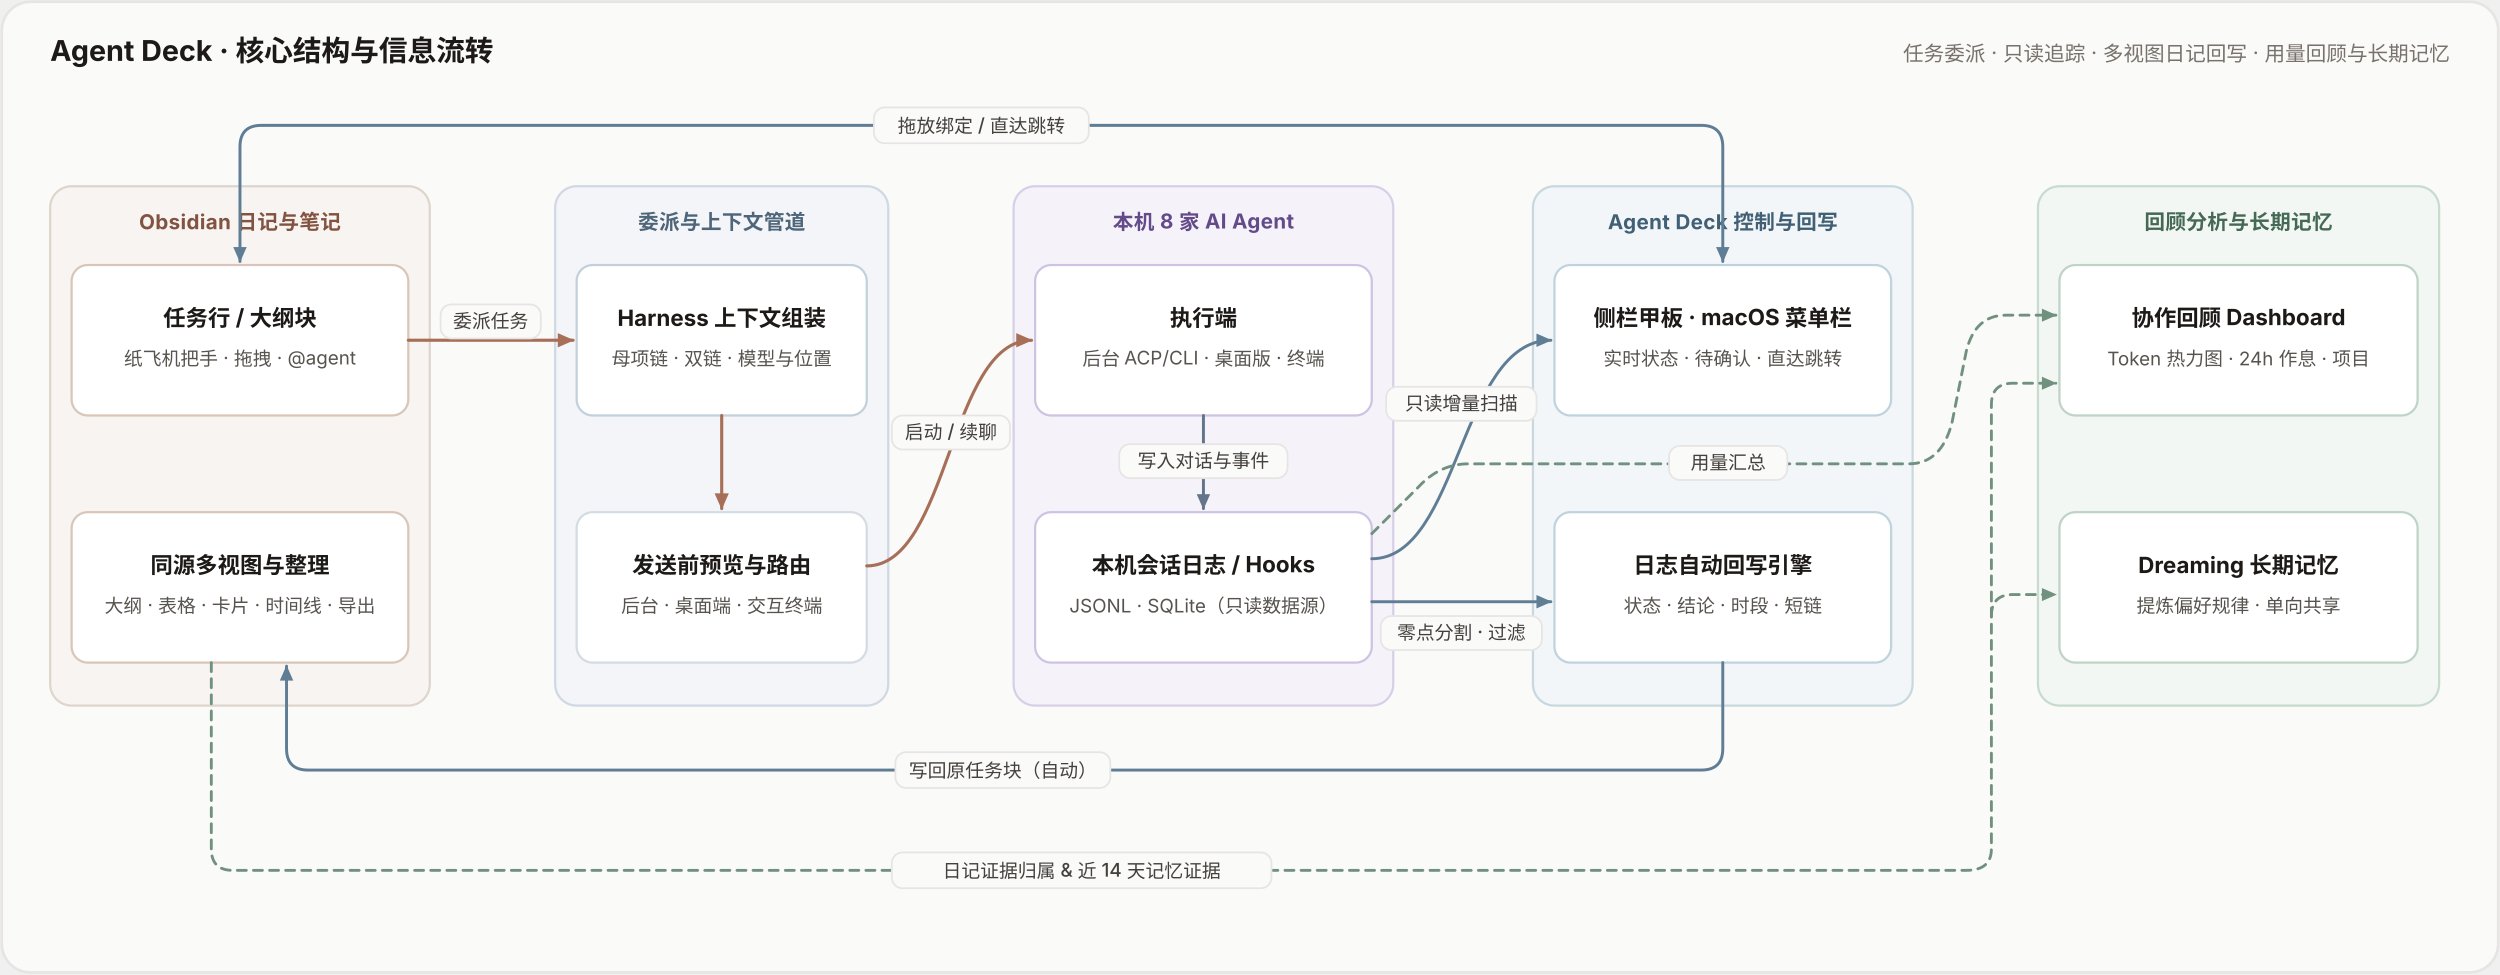
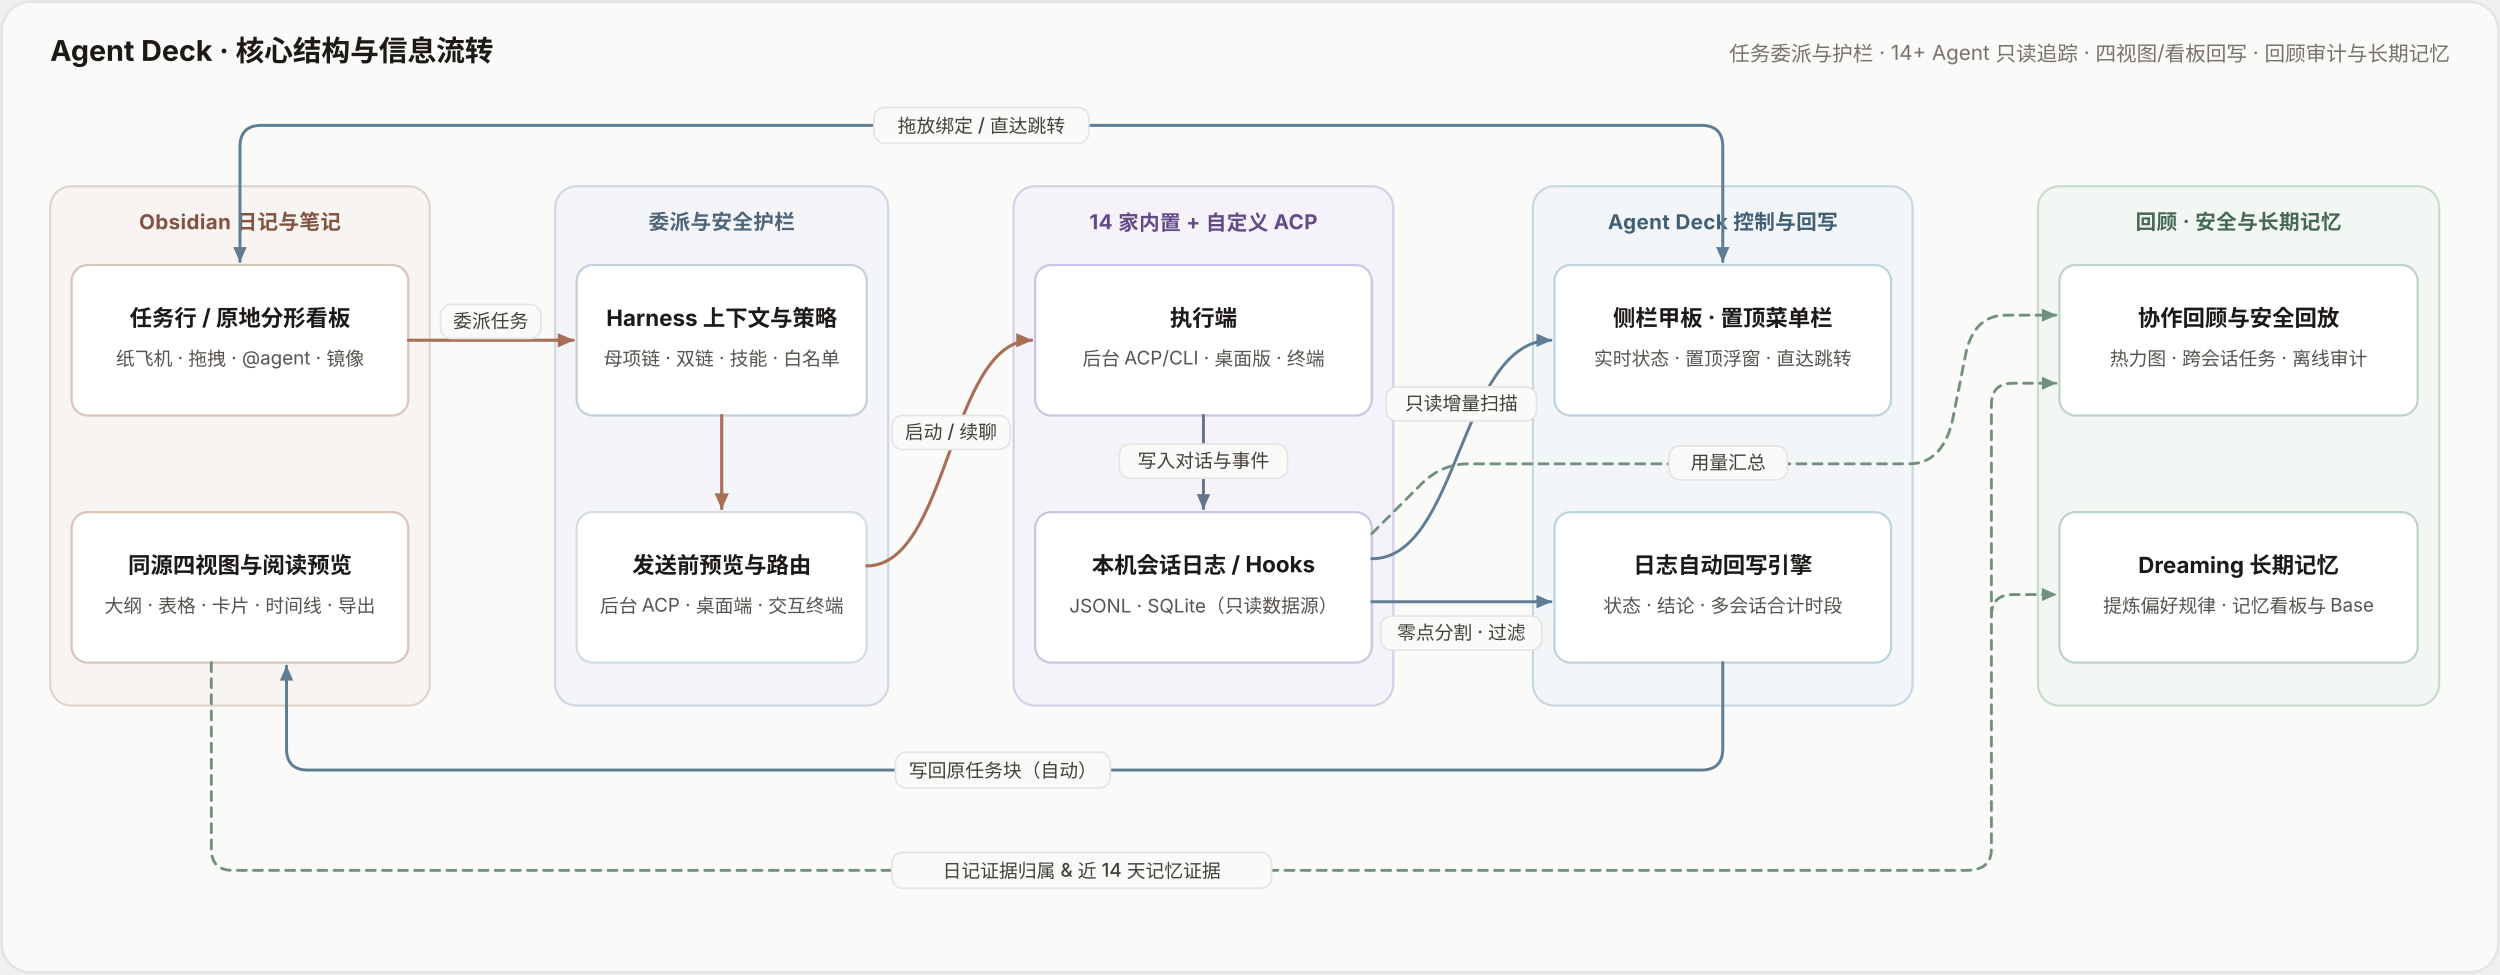
<svg xmlns="http://www.w3.org/2000/svg" width="1396" height="544" viewBox="0 0 1396 544" role="img" aria-label="Agent Deck 核心结构与信息流转">
  <defs>
    <style>
      .bg { fill: #fafaf9; stroke: #e7e5e4; stroke-width: 1.5; }
      .title { font-family: -apple-system, BlinkMacSystemFont, "Segoe UI", "PingFang SC", "Hiragino Sans GB", "Microsoft YaHei", sans-serif; font-size: 16px; font-weight: 700; fill: #1c1917; }
      .subtitle { font-family: -apple-system, BlinkMacSystemFont, "Segoe UI", "PingFang SC", "Hiragino Sans GB", "Microsoft YaHei", sans-serif; font-size: 11.5px; fill: #78716c; }
      .grp { rx: 12; stroke-width: 1.25; }
      .grp-label { font-family: -apple-system, BlinkMacSystemFont, "Segoe UI", "PingFang SC", "Hiragino Sans GB", "Microsoft YaHei", sans-serif; font-size: 11.5px; font-weight: 700; letter-spacing: 0.2px; }
      .card { fill: #ffffff; rx: 9; stroke-width: 1.25; }
      .card-t { font-family: -apple-system, BlinkMacSystemFont, "Segoe UI", "PingFang SC", "Hiragino Sans GB", "Microsoft YaHei", sans-serif; font-size: 12.5px; font-weight: 650; fill: #1c1917; }
      .card-s { font-family: -apple-system, BlinkMacSystemFont, "Segoe UI", "PingFang SC", "Hiragino Sans GB", "Microsoft YaHei", sans-serif; font-size: 10.5px; fill: #57534e; }
      .edge { fill: none; stroke: #64748b; stroke-width: 1.65; stroke-linecap: round; stroke-linejoin: round; }
      .edge-accent { fill: none; stroke: #a86f58; stroke-width: 1.75; stroke-linecap: round; stroke-linejoin: round; }
      .edge-sync { fill: none; stroke: #5f7d95; stroke-width: 1.65; stroke-linecap: round; stroke-linejoin: round; }
      .edge-dash { fill: none; stroke: #71917f; stroke-width: 1.6; stroke-dasharray: 5 4; stroke-linecap: round; stroke-linejoin: round; }
      .pill-bg { fill: #fafaf9; stroke: #e7e5e4; stroke-width: 1; rx: 6; }
      .edge-lbl { font-family: -apple-system, BlinkMacSystemFont, "Segoe UI", "PingFang SC", "Hiragino Sans GB", "Microsoft YaHei", sans-serif; font-size: 10.5px; font-weight: 500; fill: #44403c; }
    </style>
    <marker id="arr" viewBox="0 0 10 10" refX="8.5" refY="5" markerWidth="6.5" markerHeight="6.5" orient="auto-start-reverse">
      <path d="M 1 1.5 L 9 5 L 1 8.5 z" fill="#64748b" />
    </marker>
    <marker id="arr-accent" viewBox="0 0 10 10" refX="8.5" refY="5" markerWidth="6.5" markerHeight="6.5" orient="auto-start-reverse">
      <path d="M 1 1.5 L 9 5 L 1 8.5 z" fill="#a86f58" />
    </marker>
    <marker id="arr-sync" viewBox="0 0 10 10" refX="8.5" refY="5" markerWidth="6.5" markerHeight="6.5" orient="auto-start-reverse">
      <path d="M 1 1.5 L 9 5 L 1 8.5 z" fill="#5f7d95" />
    </marker>
    <marker id="arr-dash" viewBox="0 0 10 10" refX="8.5" refY="5" markerWidth="6.5" markerHeight="6.5" orient="auto-start-reverse">
      <path d="M 1 1.5 L 9 5 L 1 8.5 z" fill="#71917f" />
    </marker>
  </defs>
  <rect class="bg" x="1" y="1" width="1394" height="542" rx="16" />
  <text class="title" x="28" y="34">Agent Deck · 核心结构与信息流转</text>
-   <text class="subtitle" x="1368" y="34" text-anchor="end">任务委派 · 只读追踪 · 多视图日记回写 · 用量回顾与长期记忆</text>
+   <text class="subtitle" x="1368" y="34" text-anchor="end">任务委派与护栏 · 14+ Agent 只读追踪 · 四视图/看板回写 · 回顾审计与长期记忆</text>
  <rect class="grp" x="28" y="104" width="212" height="290" fill="#f7f4f1" stroke="#ded5cc" />
  <text class="grp-label" x="134" y="128" text-anchor="middle" fill="#825340">Obsidian 日记与笔记</text>
  <rect class="card" x="40" y="148" width="188" height="84" stroke="#d9c6b8" />
-   <text class="card-t" x="134" y="182" text-anchor="middle">任务行 / 大纲块</text>
-   <text class="card-s" x="134" y="204" text-anchor="middle">纸飞机把手 · 拖拽 · @agent</text>
+   <text class="card-t" x="134" y="182" text-anchor="middle">任务行 / 原地分形看板</text>
+   <text class="card-s" x="134" y="204" text-anchor="middle">纸飞机 · 拖拽 · @agent · 镜像</text>
  <rect class="card" x="40" y="286" width="188" height="84" stroke="#d9c6b8" />
-   <text class="card-t" x="134" y="320" text-anchor="middle">同源多视图与整理</text>
+   <text class="card-t" x="134" y="320" text-anchor="middle">同源四视图与阅读预览</text>
  <text class="card-s" x="134" y="342" text-anchor="middle">大纲 · 表格 · 卡片 · 时间线 · 导出</text>
  <rect class="grp" x="310" y="104" width="186" height="290" fill="#f3f5f8" stroke="#cfd8e3" />
-   <text class="grp-label" x="403" y="128" text-anchor="middle" fill="#4f667a">委派与上下文管道</text>
+   <text class="grp-label" x="403" y="128" text-anchor="middle" fill="#4f667a">委派与安全护栏</text>
  <rect class="card" x="322" y="148" width="162" height="84" stroke="#c3d0dc" />
-   <text class="card-t" x="403" y="182" text-anchor="middle">Harness 上下文组装</text>
-   <text class="card-s" x="403" y="204" text-anchor="middle">母项链 · 双链 · 模型与位置</text>
+   <text class="card-t" x="403" y="182" text-anchor="middle">Harness 上下文与策略</text>
+   <text class="card-s" x="403" y="204" text-anchor="middle">母项链 · 双链 · 技能 · 白名单</text>
  <rect class="card" x="322" y="286" width="162" height="84" stroke="#d4dce3" />
  <text class="card-t" x="403" y="320" text-anchor="middle">发送前预览与路由</text>
-   <text class="card-s" x="403" y="342" text-anchor="middle">后台 · 桌面端 · 交互终端</text>
+   <text class="card-s" x="403" y="342" text-anchor="middle">后台 ACP · 桌面端 · 交互终端</text>
  <rect class="grp" x="566" y="104" width="212" height="290" fill="#f5f3f9" stroke="#d7cfe8" />
-   <text class="grp-label" x="672" y="128" text-anchor="middle" fill="#634b8a">本机 8 家 AI Agent</text>
+   <text class="grp-label" x="672" y="128" text-anchor="middle" fill="#634b8a">14 家内置 + 自定义 ACP</text>
  <rect class="card" x="578" y="148" width="188" height="84" stroke="#cec3e3" />
  <text class="card-t" x="672" y="182" text-anchor="middle">执行端</text>
  <text class="card-s" x="672" y="204" text-anchor="middle">后台 ACP/CLI · 桌面版 · 终端</text>
  <rect class="card" x="578" y="286" width="188" height="84" stroke="#cec3e3" />
  <text class="card-t" x="672" y="320" text-anchor="middle">本机会话日志 / Hooks</text>
  <text class="card-s" x="672" y="342" text-anchor="middle">JSONL · SQLite（只读数据源）</text>
  <rect class="grp" x="856" y="104" width="212" height="290" fill="#f2f6f8" stroke="#c8d8e0" />
  <text class="grp-label" x="962" y="128" text-anchor="middle" fill="#415f75">Agent Deck 控制与回写</text>
  <rect class="card" x="868" y="148" width="188" height="84" stroke="#bfd3de" />
-   <text class="card-t" x="962" y="182" text-anchor="middle">侧栏甲板 · macOS 菜单栏</text>
-   <text class="card-s" x="962" y="204" text-anchor="middle">实时状态 · 待确认 · 直达跳转</text>
+   <text class="card-t" x="962" y="182" text-anchor="middle">侧栏甲板 · 置顶菜单栏</text>
+   <text class="card-s" x="962" y="204" text-anchor="middle">实时状态 · 置顶浮窗 · 直达跳转</text>
  <rect class="card" x="868" y="286" width="188" height="84" stroke="#bfd3de" />
  <text class="card-t" x="962" y="320" text-anchor="middle">日志自动回写引擎</text>
-   <text class="card-s" x="962" y="342" text-anchor="middle">状态 · 结论 · 时段 · 短链</text>
+   <text class="card-s" x="962" y="342" text-anchor="middle">状态 · 结论 · 多会话合计时段</text>
  <rect class="grp" x="1138" y="104" width="224" height="290" fill="#f2f7f4" stroke="#c7dbce" />
-   <text class="grp-label" x="1250" y="128" text-anchor="middle" fill="#466956">回顾分析与长期记忆</text>
+   <text class="grp-label" x="1250" y="128" text-anchor="middle" fill="#466956">回顾 · 安全与长期记忆</text>
  <rect class="card" x="1150" y="148" width="200" height="84" stroke="#bed4c6" />
-   <text class="card-t" x="1250" y="182" text-anchor="middle">协作回顾 Dashboard</text>
-   <text class="card-s" x="1250" y="204" text-anchor="middle">Token 热力图 · 24h 作息 · 项目</text>
+   <text class="card-t" x="1250" y="182" text-anchor="middle">协作回顾与安全回放</text>
+   <text class="card-s" x="1250" y="204" text-anchor="middle">热力图 · 跨会话任务 · 离线审计</text>
  <rect class="card" x="1150" y="286" width="200" height="84" stroke="#bed4c6" />
  <text class="card-t" x="1250" y="320" text-anchor="middle">Dreaming 长期记忆</text>
-   <text class="card-s" x="1250" y="342" text-anchor="middle">提炼偏好规律 · 单向共享</text>
+   <text class="card-s" x="1250" y="342" text-anchor="middle">提炼偏好规律 · 记忆看板与 Base</text>
  <path class="edge-accent" d="M 228 190 L 320 190" marker-end="url(#arr-accent)" />
  <rect class="pill-bg" x="246" y="170" width="56" height="19" />
  <text class="edge-lbl" x="274" y="183" text-anchor="middle">委派任务</text>
  <path class="edge-accent" d="M 403 232 L 403 284" marker-end="url(#arr-accent)" />
  <path class="edge-accent" d="M 484 316 C 530 316 530 190 576 190" marker-end="url(#arr-accent)" />
  <rect class="pill-bg" x="498" y="232" width="66" height="19" />
  <text class="edge-lbl" x="531" y="245" text-anchor="middle">启动 / 续聊</text>
  <path class="edge" d="M 672 232 L 672 284" marker-end="url(#arr)" />
  <rect class="pill-bg" x="625" y="248" width="94" height="19" />
  <text class="edge-lbl" x="672" y="261" text-anchor="middle">写入对话与事件</text>
  <path class="edge-sync" d="M 766 312 C 815 312 815 190 866 190" marker-end="url(#arr-sync)" />
  <rect class="pill-bg" x="774" y="216" width="84" height="19" />
  <text class="edge-lbl" x="816" y="229" text-anchor="middle">只读增量扫描</text>
  <path class="edge-sync" d="M 962 146 L 962 82 Q 962 70 950 70 L 146 70 Q 134 70 134 82 L 134 146" marker-start="url(#arr-sync)" marker-end="url(#arr-sync)" />
  <rect class="pill-bg" x="488" y="60" width="120" height="20" />
  <text class="edge-lbl" x="548" y="74" text-anchor="middle">拖放绑定 / 直达跳转</text>
  <path class="edge-sync" d="M 766 336 L 866 336" marker-end="url(#arr-sync)" />
  <rect class="pill-bg" x="771" y="344" width="90" height="19" />
  <text class="edge-lbl" x="816" y="357" text-anchor="middle">零点分割 · 过滤</text>
  <path class="edge-sync" d="M 962 370 L 962 418 Q 962 430 950 430 L 172 430 Q 160 430 160 418 L 160 372" marker-end="url(#arr-sync)" />
  <rect class="pill-bg" x="500" y="420" width="120" height="20" />
  <text class="edge-lbl" x="560" y="434" text-anchor="middle">写回原任务块（自动）</text>
  <path class="edge-dash" d="M 766 298 L 792 272 Q 804 259 820 259 L 1066 259 Q 1084 259 1090 236 L 1098 196 Q 1103 176 1120 176 L 1148 176" marker-end="url(#arr-dash)" />
  <rect class="pill-bg" x="932" y="249" width="66" height="19" />
  <text class="edge-lbl" x="965" y="262" text-anchor="middle">用量汇总</text>
  <path class="edge-dash" d="M 118 370 L 118 474 Q 118 486 130 486 L 1098 486 Q 1112 486 1112 474 L 1112 226 Q 1112 214 1124 214 L 1148 214" marker-end="url(#arr-dash)" />
  <path class="edge-dash" d="M 1112 344 Q 1112 332 1124 332 L 1148 332" marker-end="url(#arr-dash)" />
  <rect class="pill-bg" x="498" y="476" width="212" height="20" />
  <text class="edge-lbl" x="604" y="490" text-anchor="middle">日记证据归属 &amp; 近 14 天记忆证据</text>
</svg>
